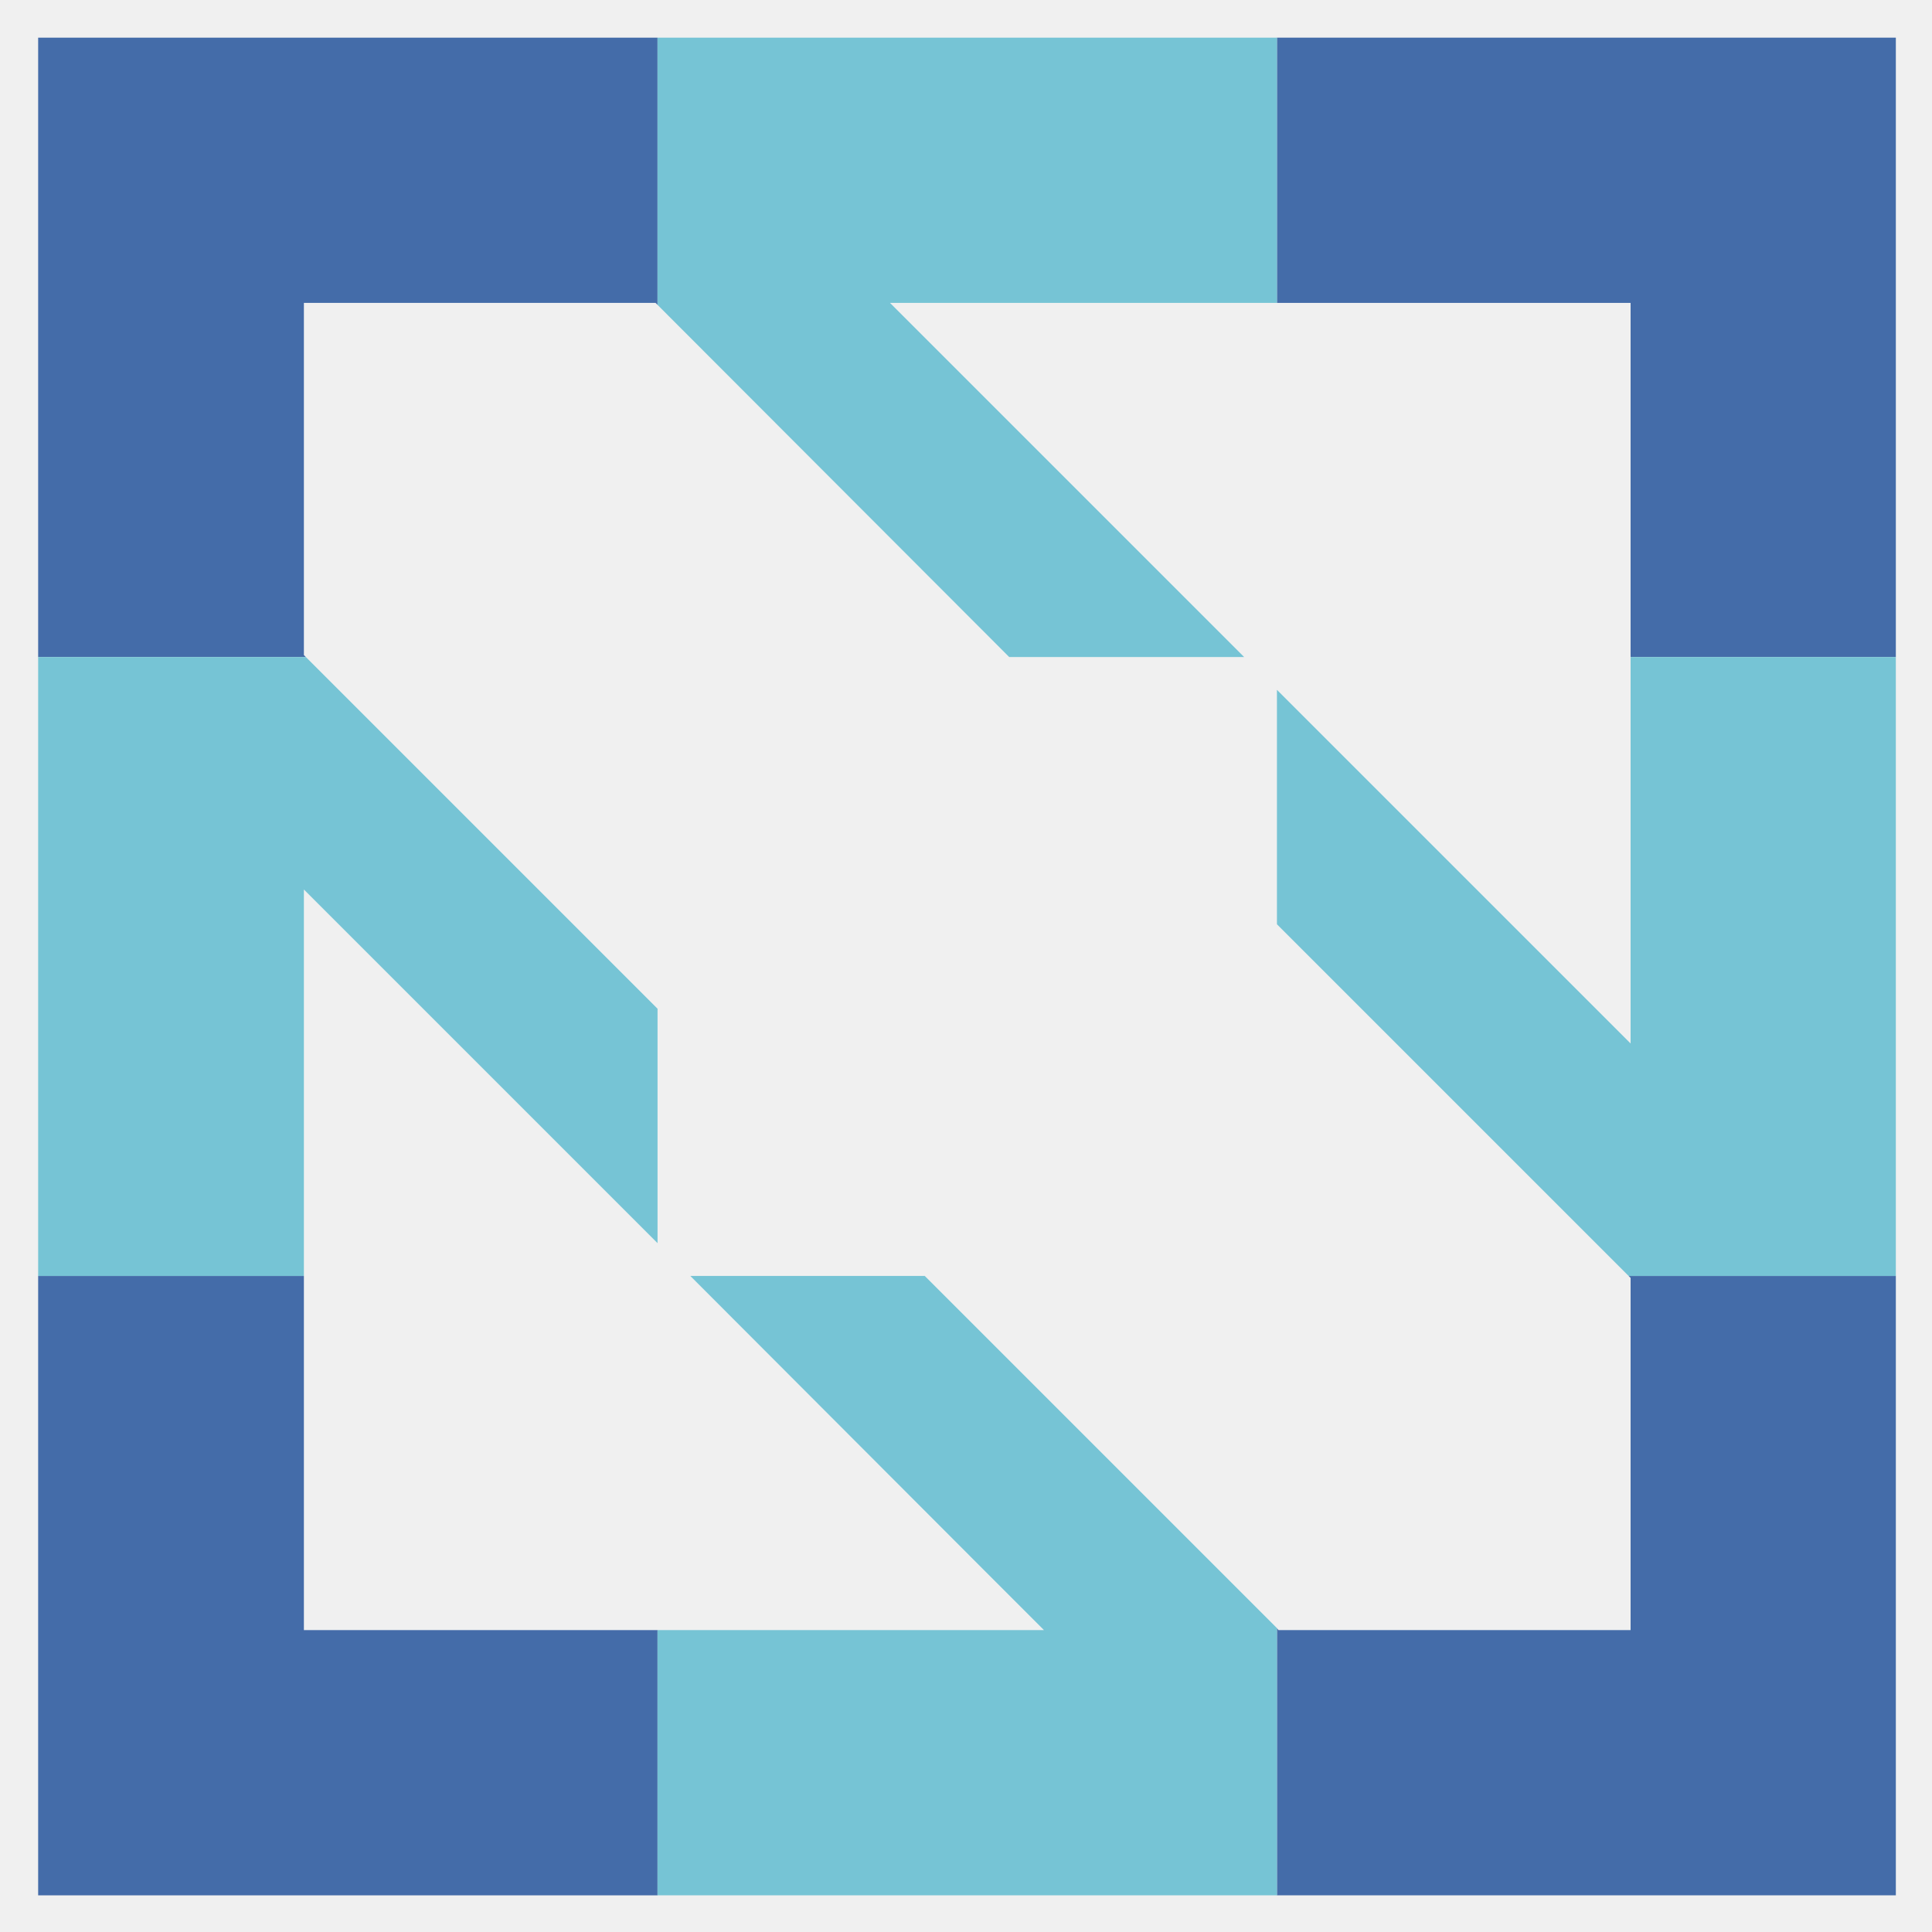
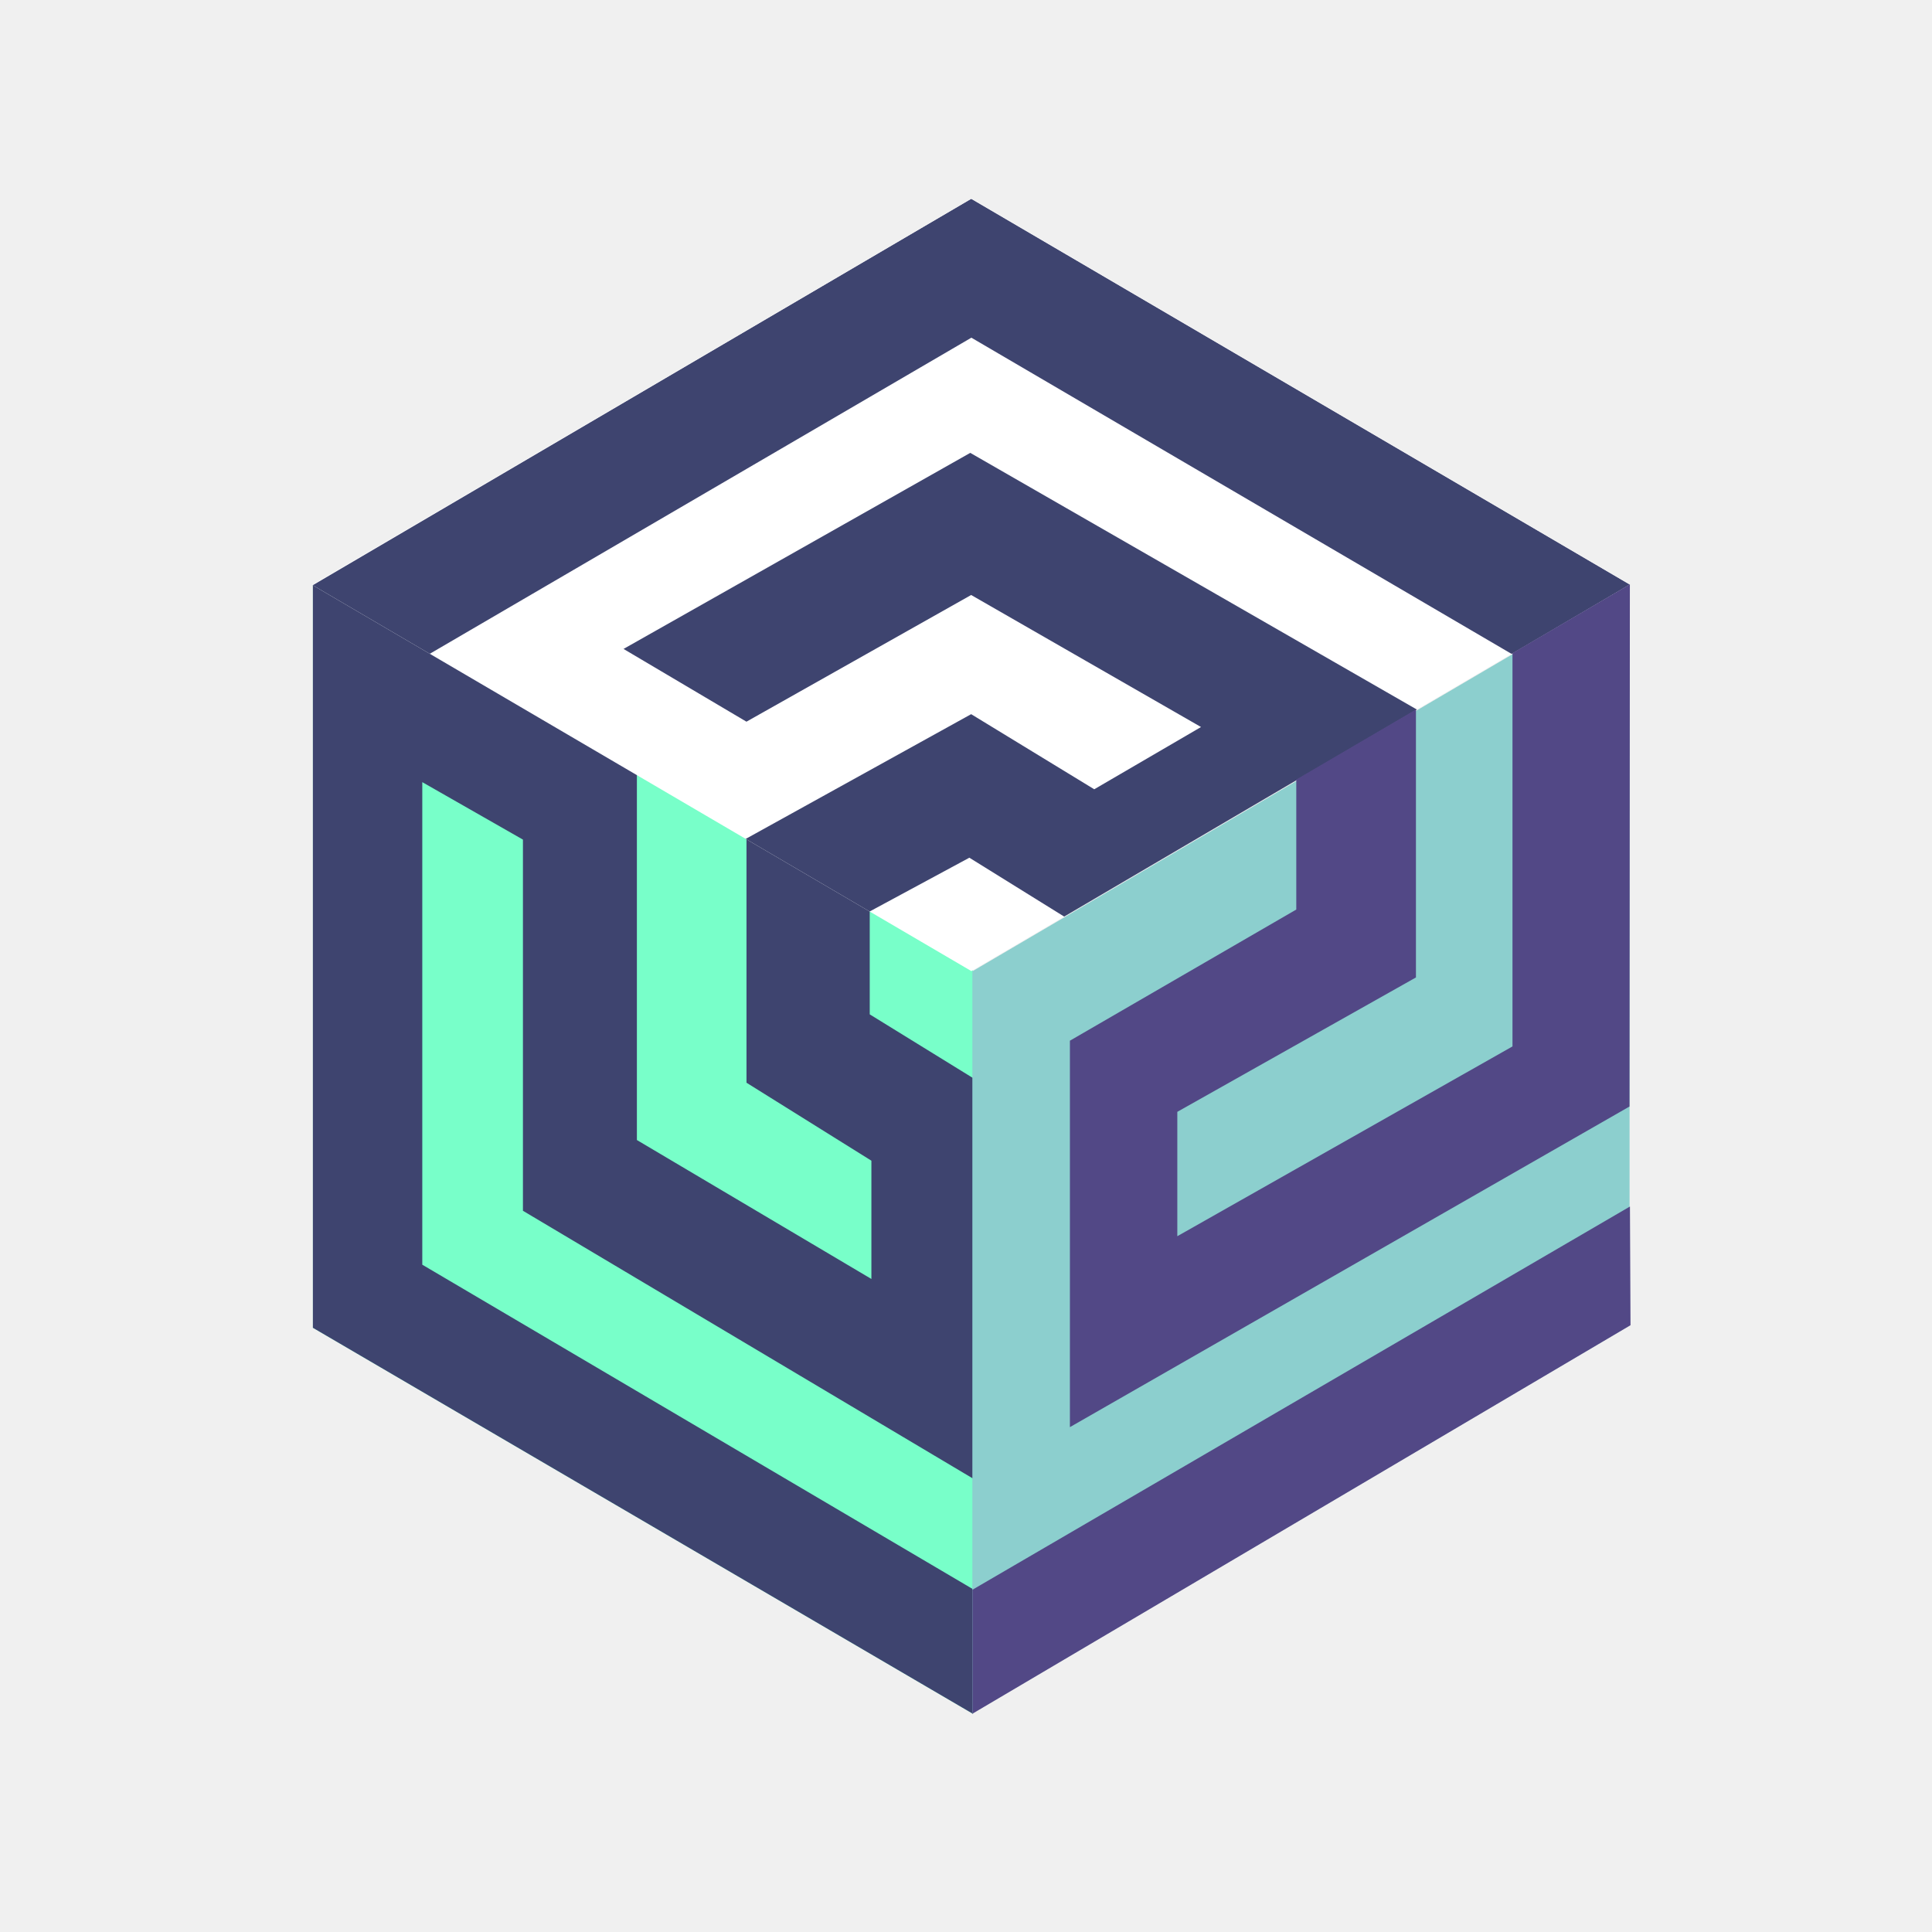
- <svg xmlns="http://www.w3.org/2000/svg" role="img" viewBox="5.52 5.02 388.96 388.96">
-   <style>svg {enable-background:new 0 0 400 400}</style>
-   <style>.st0{fill:#446ca9}.st1{fill:#76c4d5}</style>
-   <g id="XMLID_15_">
-     <g id="XMLID_78_">
-       <path id="XMLID_82_" d="M66.7 261.9H13.2v124.7h124.7v-53.4H66.7z" class="st0" />
-       <path id="XMLID_81_" d="M333.8 262.3v70.9h-70.9l-.3-.4v53.8h124.6V261.9h-53.8z" class="st0" />
-       <path id="XMLID_80_" d="M13.2 137.3h53.9l-.4-.4V66h70.8l.4.4V12.6H13.2z" class="st0" />
-       <path id="XMLID_79_" d="M262.6 12.6V66h71.2v71.3h53.4V12.6z" class="st0" />
-     </g>
-     <g id="XMLID_73_">
-       <path id="XMLID_77_" d="M256 137.3L184.7 66h77.9V12.6H137.9v53.8l70.8 70.9z" class="st1" />
-       <path id="XMLID_76_" d="M191.7 261.9h-47.2l59 59.1 12.2 12.2h-77.8v53.4h124.7v-53.8l-35.5-35.5z" class="st1" />
-       <path id="XMLID_75_" d="M333.8 137.3v77.8l-12.2-12.2-59-59v47.2l35.4 35.4 35.4 35.4h53.8V137.3z" class="st1" />
-       <path id="XMLID_74_" d="M137.9 208.1l-70.8-70.8H13.2v124.6h53.5v-77.8l71.2 71.2z" class="st1" />
+ <svg xmlns="http://www.w3.org/2000/svg" xmlns:xlink="http://www.w3.org/1999/xlink" width="2155px" height="2155px" viewBox="0 0 2155 2155" version="1.1">
+   <defs>
+     <polygon id="path-1" points="736.511 1260.074 0.216 834.666 0.216 0.875 736.511 431.494" />
+     <polygon id="path-3" points="735.083 0.098 1470.324 430.849 735.083 861.6 0.625 431.276" />
+   </defs>
+   <g id="icon" stroke="none" stroke-width="1" fill="none" fill-rule="evenodd">
+     <g id="Cube-Main" transform="translate(1082.718, 1066.562) scale(-1, -1) translate(-1082.718, -1066.562) translate(346.7185, 220.5625)">
+       <g id="left" transform="translate(733.1969, 0.031032)">
+         <mask id="mask-2" fill="white">
+           <use xlink:href="#path-1" />
+         </mask>
+         <use id="Rectangle-5" fill="#78FFC9" xlink:href="#path-1" />
+         <polygon id="Path-6" fill="#3E446F" fill-rule="nonzero" mask="url(#mask-2)" points="502.223 976.01 502.223 562 -11.705 256.219 -11.705 704.834 -0.406 709.678 115.399 781.086 115.399 896.483 115.399 938.336 252.854 1000.676 252.854 704.834 113.54 617.864 113.54 485.942 375.115 640.916 375.115 1067.075 754.408 1286.158 754.408 416.344 -4.543 -18.666 -4.543 131.848 -0.406 139.543 614.492 501.854 614.492 1040.106" />
+       </g>
+       <g id="top" transform="translate(0.168183, 829.2926)">
+         <mask id="mask-4" fill="white">
+           <use xlink:href="#path-3" />
+         </mask>
+         <use id="Rectangle-5" fill="#FFFFFF" xlink:href="#path-3" />
+         <polygon id="Path-4" fill="#3E446F" fill-rule="nonzero" mask="url(#mask-4)" points="1469.511 430.611 735.3 861.524 0.534 431.188 131.842 353.501 735.049 706.605 1353.265 345.783 997.751 141.303 986.939 147.442 735.3 286.668 598 202.891 478.898 272.332 735.3 419.596 985.939 278.288 1123.05 359.438 736.3 578.135 235.242 290.164 630.197 60.049 737.3 126.559 900.712 38.422 1510.464 380.139" />
+       </g>
+       <g id="right" transform="translate(0, 1)" fill-rule="nonzero">
+         <polygon id="Path-3" fill="#8CCFCE" points="734.121 0.467 1.056 433.043 1.056 1258.471 734.121 828.156" />
+         <polygon id="Path-2" fill="#524886" points="131.652 1183.034 131.652 744.348 505.511 532.668 505.511 671.395 239.343 821.285 239.343 1120.148 372.82 1042.082 372.82 897.035 625.316 750.742 625.316 319.703 1.13 677.331 0.718 1259.805" />
+         <polygon id="Path-7" fill="#524886" points="734.041 0.062 734.041 138.318 0.633 565.779 0.006 433.4" />
+       </g>
    </g>
  </g>
</svg>
